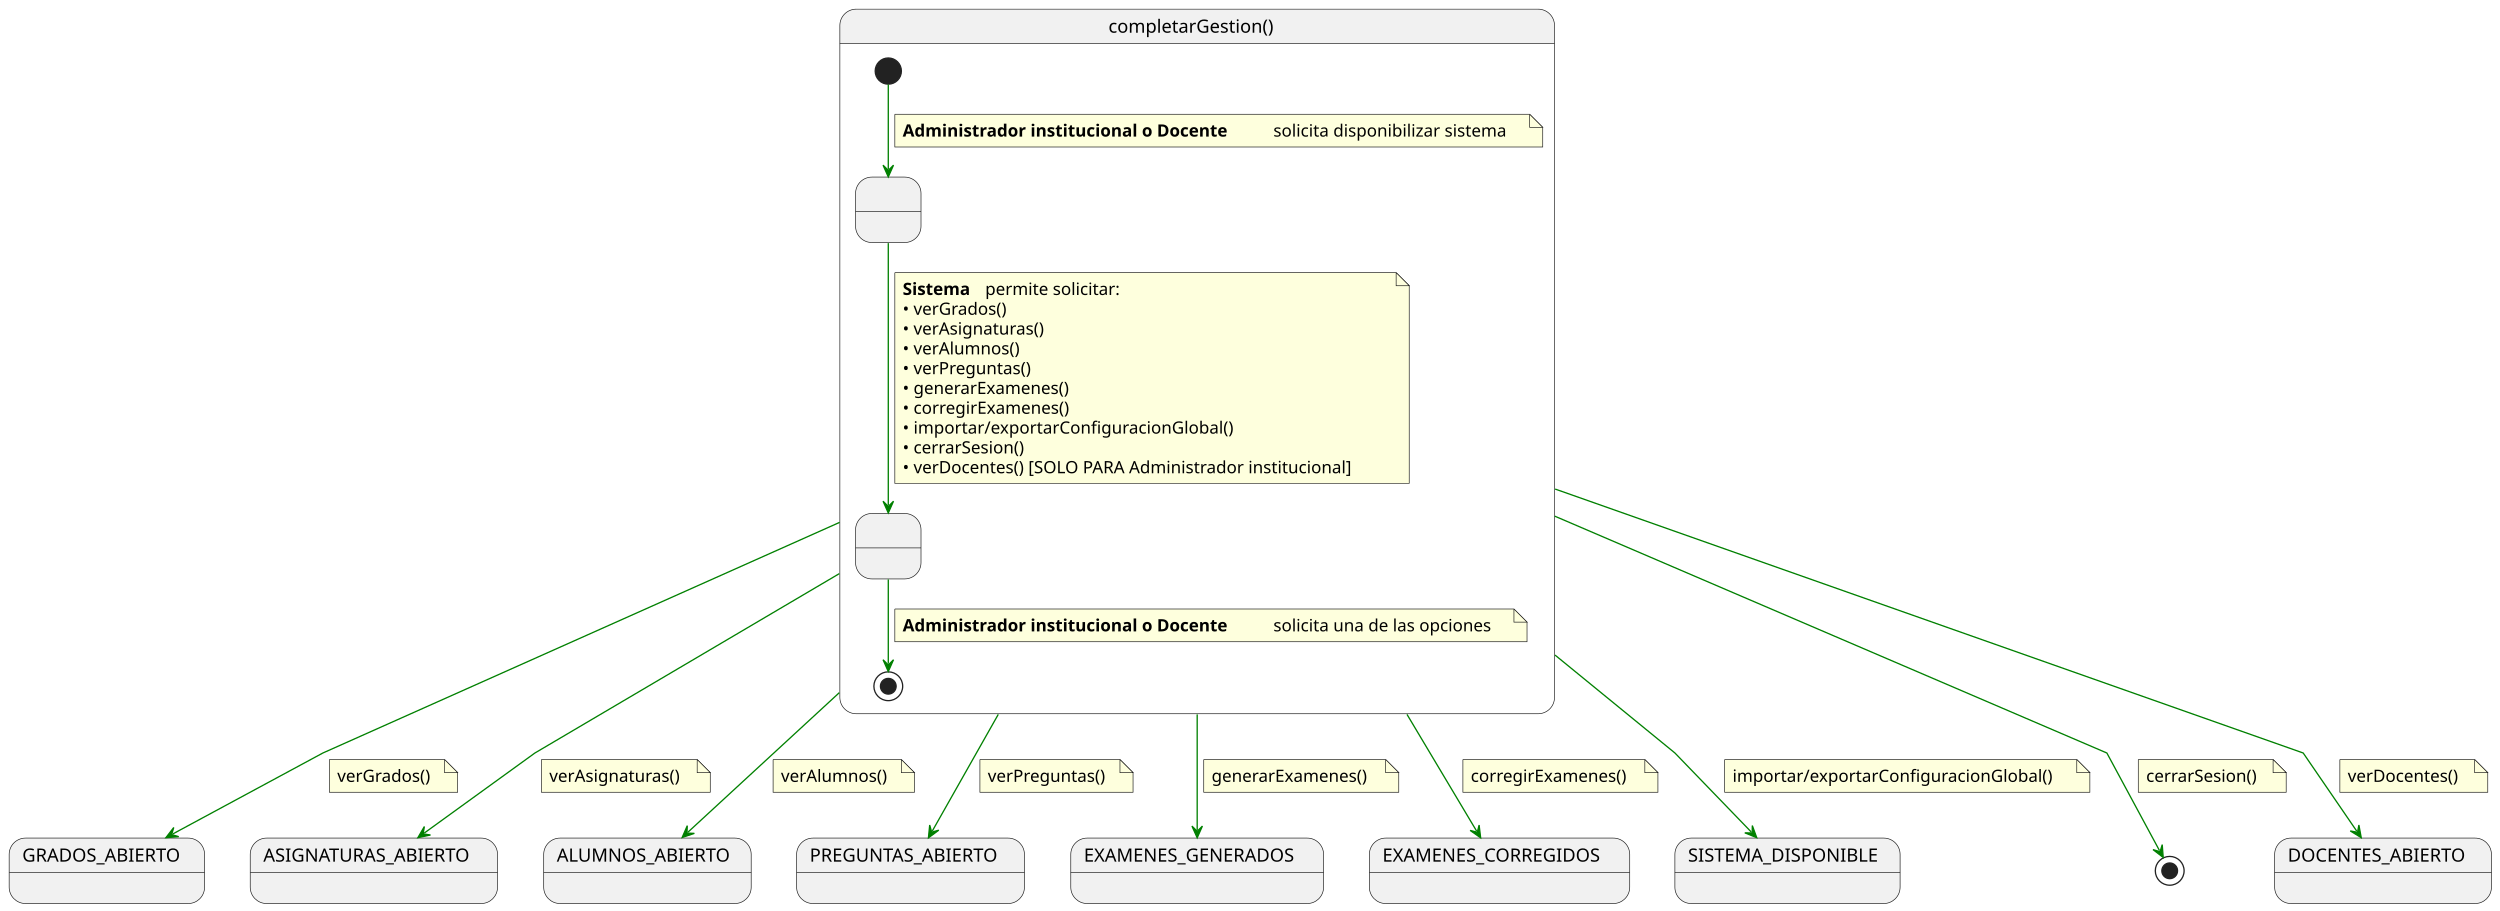
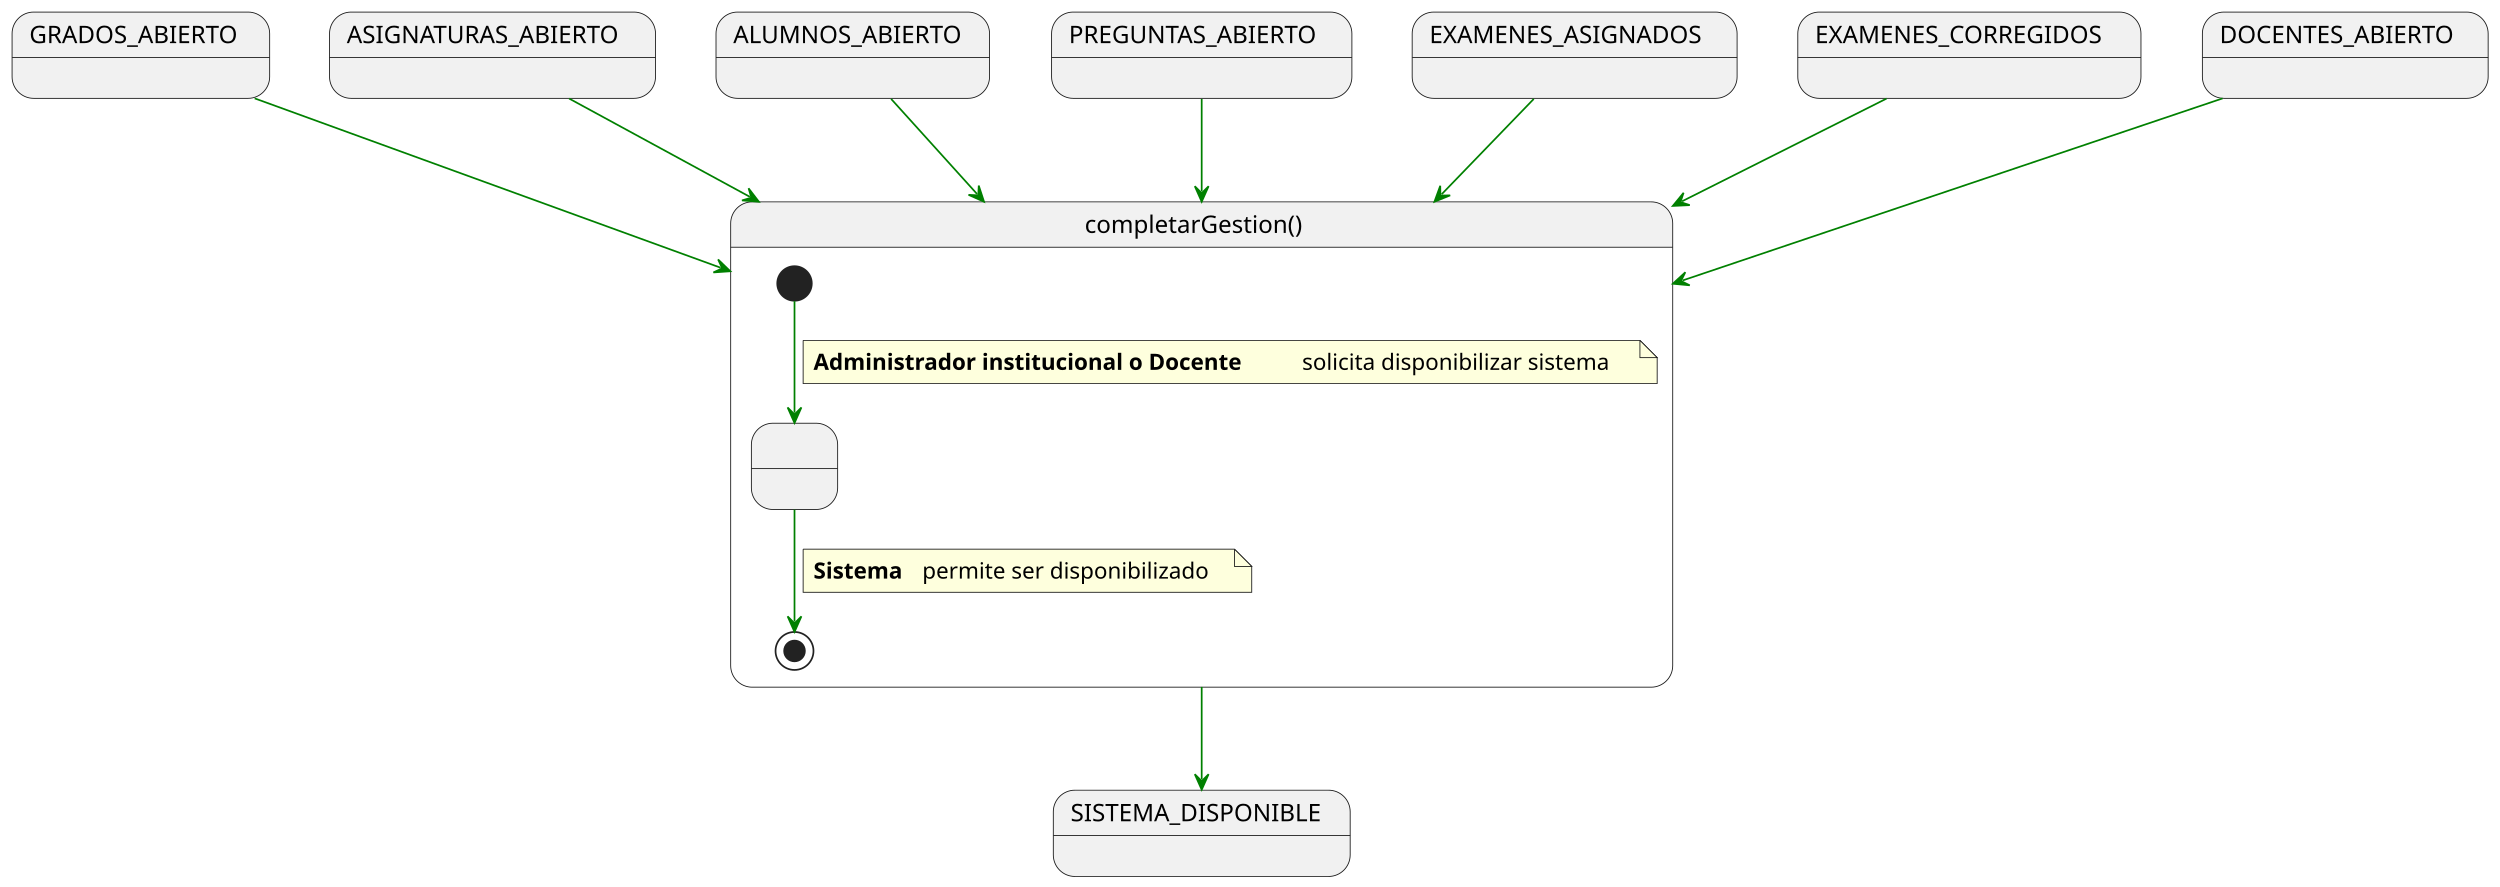
- <svg xmlns="http://www.w3.org/2000/svg" contentStyleType="text/css" data-diagram-type="STATE" height="696px" preserveAspectRatio="none" style="width:1910px;height:696px;background:#FFFFFF;" version="1.1" viewBox="0 0 1910 696" width="1910px" zoomAndPan="magnify">
+ <svg xmlns="http://www.w3.org/2000/svg" contentStyleType="text/css" data-diagram-type="STATE" height="514px" preserveAspectRatio="none" style="width:1449px;height:514px;background:#FFFFFF;" version="1.1" viewBox="0 0 1449 514" width="1449px" zoomAndPan="magnify">
  <defs />
  <g>
-     <path d="M654.15,7 L1175.15,7 A12.5,12.5 0 0 1 1187.65,19.5 L1187.65,33.297 L641.65,33.297 L641.65,19.5 A12.5,12.5 0 0 1 654.15,7" fill="#F1F1F1" />
-     <rect fill="none" height="538.297" rx="12.5" ry="12.5" style="stroke:#181818;stroke-width:0.5;" width="546" x="641.65" y="7" />
-     <line style="stroke:#181818;stroke-width:0.5;" x1="641.65" x2="1187.65" y1="33.297" y2="33.297" />
-     <text fill="#000000" font-family="sans-serif" font-size="14" lengthAdjust="spacing" textLength="135.611" x="846.844" y="24.995">completarGestion()</text>
+     <path d="M436,117 L957,117 A12.5,12.5 0 0 1 969.5,129.5 L969.5,143.297 L423.5,143.297 L423.5,129.5 A12.5,12.5 0 0 1 436,117" fill="#F1F1F1" />
+     <rect fill="none" height="281.297" rx="12.5" ry="12.5" style="stroke:#181818;stroke-width:0.5;" width="546" x="423.5" y="117" />
+     <line style="stroke:#181818;stroke-width:0.5;" x1="423.5" x2="969.5" y1="143.297" y2="143.297" />
+     <text fill="#000000" font-family="sans-serif" font-size="14" lengthAdjust="spacing" textLength="135.611" x="628.694" y="134.995">completarGestion()</text>
    <g id="completarGestion.PresentandoOpciones">
-       <rect fill="#F1F1F1" height="50" rx="12.5" ry="12.5" style="stroke:#181818;stroke-width:0.5;" width="50" x="653.65" y="135.297" />
-       <line style="stroke:#181818;stroke-width:0.5;" x1="653.65" x2="703.65" y1="161.594" y2="161.594" />
-       <text fill="#000000" font-family="sans-serif" font-size="14" lengthAdjust="spacing" textLength="4.45" x="676.425" y="153.292"> </text>
+       <rect fill="#F1F1F1" height="50" rx="12.5" ry="12.5" style="stroke:#181818;stroke-width:0.5;" width="50" x="435.5" y="245.297" />
+       <line style="stroke:#181818;stroke-width:0.5;" x1="435.5" x2="485.5" y1="271.594" y2="271.594" />
+       <text fill="#000000" font-family="sans-serif" font-size="14" lengthAdjust="spacing" textLength="4.45" x="458.275" y="263.292"> </text>
    </g>
-     <g id="completarGestion.EsperandoSeleccion">
-       <rect fill="#F1F1F1" height="50" rx="12.5" ry="12.5" style="stroke:#181818;stroke-width:0.5;" width="50" x="653.65" y="392.297" />
-       <line style="stroke:#181818;stroke-width:0.5;" x1="653.65" x2="703.65" y1="418.594" y2="418.594" />
-       <text fill="#000000" font-family="sans-serif" font-size="14" lengthAdjust="spacing" textLength="4.45" x="676.425" y="410.292"> </text>
+     <ellipse cx="460.5" cy="164.297" fill="#222222" rx="10" ry="10" style="stroke:#222222;stroke-width:1;" />
+     <ellipse cx="460.5" cy="377.297" fill="none" rx="11" ry="11" style="stroke:#222222;stroke-width:1;" />
+     <ellipse cx="460.5" cy="377.297" fill="#222222" rx="6" ry="6" style="stroke:#222222;stroke-width:1;" />
+     <g class="link" data-entity-1=".start.completarGestion" data-entity-2="PresentandoOpciones" data-source-line="7" data-uid="lnk3" id="link_.start.completarGestion_PresentandoOpciones">
+       <path d="M460.5,174.527 C460.5,190.237 460.5,216.657 460.5,239.167" fill="none" id="*start*completarGestion-to-PresentandoOpciones" style="stroke:#008000;stroke-width:1;" />
+       <polygon fill="#008000" points="460.5,245.167,464.5,236.167,460.5,240.167,456.5,236.167,460.5,245.167" style="stroke:#008000;stroke-width:1;" />
+       <path d="M465.5,197.297 L465.5,222.297 L960.5,222.297 L960.5,207.297 L950.5,197.297 L465.5,197.297" fill="#FEFFDD" style="stroke:#181818;stroke-width:0.5;" />
+       <path d="M950.5,197.297 L950.5,207.297 L960.5,207.297 L950.5,197.297" fill="#FEFFDD" style="stroke:#181818;stroke-width:0.5;" />
+       <text fill="#000000" font-family="sans-serif" font-size="13" font-weight="bold" lengthAdjust="spacing" textLength="279.068" x="471.5" y="214.364">Administrador institucional o Docente</text>
+       <text fill="#000000" font-family="sans-serif" font-size="13" lengthAdjust="spacing" textLength="190.836" x="754.701" y="214.364">solicita disponibilizar sistema</text>
    </g>
-     <ellipse cx="678.65" cy="54.297" fill="#222222" rx="10" ry="10" style="stroke:#222222;stroke-width:1;" />
-     <ellipse cx="678.65" cy="524.297" fill="none" rx="11" ry="11" style="stroke:#222222;stroke-width:1;" />
-     <ellipse cx="678.65" cy="524.297" fill="#222222" rx="6" ry="6" style="stroke:#222222;stroke-width:1;" />
-     <g class="link" data-entity-1=".start.completarGestion" data-entity-2="PresentandoOpciones" data-source-line="8" data-uid="lnk3" id="link_.start.completarGestion_PresentandoOpciones">
-       <path d="M678.65,64.527 C678.65,80.237 678.65,106.657 678.65,129.167" fill="none" id="*start*completarGestion-to-PresentandoOpciones" style="stroke:#008000;stroke-width:1;" />
-       <polygon fill="#008000" points="678.65,135.167,682.65,126.167,678.65,130.167,674.65,126.167,678.65,135.167" style="stroke:#008000;stroke-width:1;" />
-       <path d="M683.65,87.297 L683.65,112.297 L1178.65,112.297 L1178.65,97.297 L1168.65,87.297 L683.65,87.297" fill="#FEFFDD" style="stroke:#181818;stroke-width:0.5;" />
-       <path d="M1168.65,87.297 L1168.65,97.297 L1178.65,97.297 L1168.65,87.297" fill="#FEFFDD" style="stroke:#181818;stroke-width:0.5;" />
-       <text fill="#000000" font-family="sans-serif" font-size="13" font-weight="bold" lengthAdjust="spacing" textLength="279.068" x="689.65" y="104.364">Administrador institucional o Docente</text>
-       <text fill="#000000" font-family="sans-serif" font-size="13" lengthAdjust="spacing" textLength="190.836" x="972.851" y="104.364">solicita disponibilizar sistema</text>
-     </g>
-     <g class="link" data-entity-1="PresentandoOpciones" data-entity-2="EsperandoSeleccion" data-source-line="13" data-uid="lnk4" id="link_PresentandoOpciones_EsperandoSeleccion">
-       <path d="M678.65,185.747 C678.65,234.487 678.65,337.237 678.65,385.917" fill="none" id="PresentandoOpciones-to-EsperandoSeleccion" style="stroke:#008000;stroke-width:1;" />
-       <polygon fill="#008000" points="678.65,391.917,682.65,382.917,678.65,386.917,674.65,382.917,678.65,391.917" style="stroke:#008000;stroke-width:1;" />
-       <path d="M683.65,208.297 L683.65,369.297 L1076.65,369.297 L1076.65,218.297 L1066.65,208.297 L683.65,208.297" fill="#FEFFDD" style="stroke:#181818;stroke-width:0.5;" />
-       <path d="M1066.65,208.297 L1066.65,218.297 L1076.65,218.297 L1066.65,208.297" fill="#FEFFDD" style="stroke:#181818;stroke-width:0.5;" />
-       <text fill="#000000" font-family="sans-serif" font-size="13" font-weight="bold" lengthAdjust="spacing" textLength="58.906" x="689.65" y="225.364">Sistema</text>
-       <text fill="#000000" font-family="sans-serif" font-size="13" lengthAdjust="spacing" textLength="110.595" x="752.689" y="225.364">permite solicitar:</text>
-       <text fill="#000000" font-family="sans-serif" font-size="13" lengthAdjust="spacing" textLength="89.343" x="689.65" y="240.497">• verGrados()</text>
-       <text fill="#000000" font-family="sans-serif" font-size="13" lengthAdjust="spacing" textLength="120.136" x="689.65" y="255.629">• verAsignaturas()</text>
-       <text fill="#000000" font-family="sans-serif" font-size="13" lengthAdjust="spacing" textLength="99.353" x="689.65" y="270.762">• verAlumnos()</text>
-       <text fill="#000000" font-family="sans-serif" font-size="13" lengthAdjust="spacing" textLength="108.729" x="689.65" y="285.895">• verPreguntas()</text>
-       <text fill="#000000" font-family="sans-serif" font-size="13" lengthAdjust="spacing" textLength="140.632" x="689.65" y="301.028">• generarExamenes()</text>
-       <text fill="#000000" font-family="sans-serif" font-size="13" lengthAdjust="spacing" textLength="140.486" x="689.65" y="316.161">• corregirExamenes()</text>
-       <text fill="#000000" font-family="sans-serif" font-size="13" lengthAdjust="spacing" textLength="269.89" x="689.65" y="331.293">• importar/exportarConfiguracionGlobal()</text>
-       <text fill="#000000" font-family="sans-serif" font-size="13" lengthAdjust="spacing" textLength="103.918" x="689.65" y="346.426">• cerrarSesion()</text>
-       <text fill="#000000" font-family="sans-serif" font-size="13" lengthAdjust="spacing" textLength="372.69" x="689.65" y="361.559">• verDocentes() [SOLO PARA Administrador institucional]</text>
-     </g>
-     <g class="link" data-entity-1="EsperandoSeleccion" data-entity-2=".end.completarGestion" data-source-line="27" data-uid="lnk6" id="link_EsperandoSeleccion_.end.completarGestion">
-       <path d="M678.65,442.647 C678.65,464.947 678.65,490.857 678.65,507.037" fill="none" id="EsperandoSeleccion-to-*end*completarGestion" style="stroke:#008000;stroke-width:1;" />
-       <polygon fill="#008000" points="678.65,513.037,682.65,504.037,678.65,508.037,674.65,504.037,678.65,513.037" style="stroke:#008000;stroke-width:1;" />
-       <path d="M683.65,465.297 L683.65,490.297 L1166.65,490.297 L1166.65,475.297 L1156.65,465.297 L683.65,465.297" fill="#FEFFDD" style="stroke:#181818;stroke-width:0.5;" />
-       <path d="M1156.65,465.297 L1156.65,475.297 L1166.65,475.297 L1156.65,465.297" fill="#FEFFDD" style="stroke:#181818;stroke-width:0.5;" />
-       <text fill="#000000" font-family="sans-serif" font-size="13" font-weight="bold" lengthAdjust="spacing" textLength="279.068" x="689.65" y="482.364">Administrador institucional o Docente</text>
-       <text fill="#000000" font-family="sans-serif" font-size="13" lengthAdjust="spacing" textLength="179.277" x="972.851" y="482.364">solicita una de las opciones</text>
+     <g class="link" data-entity-1="PresentandoOpciones" data-entity-2=".end.completarGestion" data-source-line="12" data-uid="lnk5" id="link_PresentandoOpciones_.end.completarGestion">
+       <path d="M460.5,295.387 C460.5,317.787 460.5,344.067 460.5,360.247" fill="none" id="PresentandoOpciones-to-*end*completarGestion" style="stroke:#008000;stroke-width:1;" />
+       <polygon fill="#008000" points="460.5,366.247,464.5,357.247,460.5,361.247,456.5,357.247,460.5,366.247" style="stroke:#008000;stroke-width:1;" />
+       <path d="M465.5,318.297 L465.5,343.297 L725.5,343.297 L725.5,328.297 L715.5,318.297 L465.5,318.297" fill="#FEFFDD" style="stroke:#181818;stroke-width:0.5;" />
+       <path d="M715.5,318.297 L715.5,328.297 L725.5,328.297 L715.5,318.297" fill="#FEFFDD" style="stroke:#181818;stroke-width:0.5;" />
+       <text fill="#000000" font-family="sans-serif" font-size="13" font-weight="bold" lengthAdjust="spacing" textLength="58.906" x="471.5" y="335.364">Sistema</text>
+       <text fill="#000000" font-family="sans-serif" font-size="13" lengthAdjust="spacing" textLength="176.122" x="534.539" y="335.364">permite ser disponibilizado</text>
    </g>
    <g id="GRADOS_ABIERTO">
-       <rect fill="#F1F1F1" height="50" rx="12.5" ry="12.5" style="stroke:#181818;stroke-width:0.5;" width="149.295" x="7" y="640.3" />
-       <line style="stroke:#181818;stroke-width:0.5;" x1="7" x2="156.295" y1="666.597" y2="666.597" />
-       <text fill="#000000" font-family="sans-serif" font-size="14" lengthAdjust="spacing" textLength="129.295" x="17" y="658.295">GRADOS_ABIERTO</text>
+       <rect fill="#F1F1F1" height="50" rx="12.5" ry="12.5" style="stroke:#181818;stroke-width:0.5;" width="149.295" x="7" y="7" />
+       <line style="stroke:#181818;stroke-width:0.5;" x1="7" x2="156.295" y1="33.297" y2="33.297" />
+       <text fill="#000000" font-family="sans-serif" font-size="14" lengthAdjust="spacing" textLength="129.295" x="17" y="24.995">GRADOS_ABIERTO</text>
    </g>
    <g id="ASIGNATURAS_ABIERTO">
-       <rect fill="#F1F1F1" height="50" rx="12.5" ry="12.5" style="stroke:#181818;stroke-width:0.5;" width="188.936" x="191.18" y="640.3" />
-       <line style="stroke:#181818;stroke-width:0.5;" x1="191.18" x2="380.116" y1="666.597" y2="666.597" />
-       <text fill="#000000" font-family="sans-serif" font-size="14" lengthAdjust="spacing" textLength="168.936" x="201.18" y="658.295">ASIGNATURAS_ABIERTO</text>
+       <rect fill="#F1F1F1" height="50" rx="12.5" ry="12.5" style="stroke:#181818;stroke-width:0.5;" width="188.936" x="191" y="7" />
+       <line style="stroke:#181818;stroke-width:0.5;" x1="191" x2="379.937" y1="33.297" y2="33.297" />
+       <text fill="#000000" font-family="sans-serif" font-size="14" lengthAdjust="spacing" textLength="168.936" x="201" y="24.995">ASIGNATURAS_ABIERTO</text>
    </g>
    <g id="ALUMNOS_ABIERTO">
-       <rect fill="#F1F1F1" height="50" rx="12.5" ry="12.5" style="stroke:#181818;stroke-width:0.5;" width="158.537" x="415.38" y="640.3" />
-       <line style="stroke:#181818;stroke-width:0.5;" x1="415.38" x2="573.917" y1="666.597" y2="666.597" />
-       <text fill="#000000" font-family="sans-serif" font-size="14" lengthAdjust="spacing" textLength="138.537" x="425.38" y="658.295">ALUMNOS_ABIERTO</text>
+       <rect fill="#F1F1F1" height="50" rx="12.5" ry="12.5" style="stroke:#181818;stroke-width:0.5;" width="158.537" x="415" y="7" />
+       <line style="stroke:#181818;stroke-width:0.5;" x1="415" x2="573.537" y1="33.297" y2="33.297" />
+       <text fill="#000000" font-family="sans-serif" font-size="14" lengthAdjust="spacing" textLength="138.537" x="425" y="24.995">ALUMNOS_ABIERTO</text>
    </g>
    <g id="PREGUNTAS_ABIERTO">
-       <rect fill="#F1F1F1" height="50" rx="12.5" ry="12.5" style="stroke:#181818;stroke-width:0.5;" width="174.055" x="608.62" y="640.3" />
-       <line style="stroke:#181818;stroke-width:0.5;" x1="608.62" x2="782.675" y1="666.597" y2="666.597" />
-       <text fill="#000000" font-family="sans-serif" font-size="14" lengthAdjust="spacing" textLength="154.055" x="618.62" y="658.295">PREGUNTAS_ABIERTO</text>
+       <rect fill="#F1F1F1" height="50" rx="12.5" ry="12.5" style="stroke:#181818;stroke-width:0.5;" width="174.055" x="609.5" y="7" />
+       <line style="stroke:#181818;stroke-width:0.5;" x1="609.5" x2="783.555" y1="33.297" y2="33.297" />
+       <text fill="#000000" font-family="sans-serif" font-size="14" lengthAdjust="spacing" textLength="154.055" x="619.5" y="24.995">PREGUNTAS_ABIERTO</text>
    </g>
-     <g id="EXAMENES_GENERADOS">
-       <rect fill="#F1F1F1" height="50" rx="12.5" ry="12.5" style="stroke:#181818;stroke-width:0.5;" width="193.148" x="818.07" y="640.3" />
-       <line style="stroke:#181818;stroke-width:0.5;" x1="818.07" x2="1011.217" y1="666.597" y2="666.597" />
-       <text fill="#000000" font-family="sans-serif" font-size="14" lengthAdjust="spacing" textLength="173.148" x="828.07" y="658.295">EXAMENES_GENERADOS</text>
+     <g id="EXAMENES_ASIGNADOS">
+       <rect fill="#F1F1F1" height="50" rx="12.5" ry="12.5" style="stroke:#181818;stroke-width:0.5;" width="188.321" x="818.5" y="7" />
+       <line style="stroke:#181818;stroke-width:0.5;" x1="818.5" x2="1006.821" y1="33.297" y2="33.297" />
+       <text fill="#000000" font-family="sans-serif" font-size="14" lengthAdjust="spacing" textLength="168.321" x="828.5" y="24.995">EXAMENES_ASIGNADOS</text>
    </g>
    <g id="EXAMENES_CORREGIDOS">
-       <rect fill="#F1F1F1" height="50" rx="12.5" ry="12.5" style="stroke:#181818;stroke-width:0.5;" width="198.903" x="1046.2" y="640.3" />
-       <line style="stroke:#181818;stroke-width:0.5;" x1="1046.2" x2="1245.103" y1="666.597" y2="666.597" />
-       <text fill="#000000" font-family="sans-serif" font-size="14" lengthAdjust="spacing" textLength="178.903" x="1056.2" y="658.295">EXAMENES_CORREGIDOS</text>
+       <rect fill="#F1F1F1" height="50" rx="12.5" ry="12.5" style="stroke:#181818;stroke-width:0.5;" width="198.903" x="1042" y="7" />
+       <line style="stroke:#181818;stroke-width:0.5;" x1="1042" x2="1240.903" y1="33.297" y2="33.297" />
+       <text fill="#000000" font-family="sans-serif" font-size="14" lengthAdjust="spacing" textLength="178.903" x="1052" y="24.995">EXAMENES_CORREGIDOS</text>
+     </g>
+     <g id="DOCENTES_ABIERTO">
+       <rect fill="#F1F1F1" height="50" rx="12.5" ry="12.5" style="stroke:#181818;stroke-width:0.5;" width="165.633" x="1276.5" y="7" />
+       <line style="stroke:#181818;stroke-width:0.5;" x1="1276.5" x2="1442.133" y1="33.297" y2="33.297" />
+       <text fill="#000000" font-family="sans-serif" font-size="14" lengthAdjust="spacing" textLength="145.633" x="1286.5" y="24.995">DOCENTES_ABIERTO</text>
    </g>
    <g id="SISTEMA_DISPONIBLE">
-       <rect fill="#F1F1F1" height="50" rx="12.5" ry="12.5" style="stroke:#181818;stroke-width:0.5;" width="172.065" x="1279.61" y="640.3" />
-       <line style="stroke:#181818;stroke-width:0.5;" x1="1279.61" x2="1451.675" y1="666.597" y2="666.597" />
-       <text fill="#000000" font-family="sans-serif" font-size="14" lengthAdjust="spacing" textLength="152.065" x="1289.61" y="658.295">SISTEMA_DISPONIBLE</text>
+       <rect fill="#F1F1F1" height="50" rx="12.5" ry="12.5" style="stroke:#181818;stroke-width:0.5;" width="172.065" x="610.5" y="458" />
+       <line style="stroke:#181818;stroke-width:0.5;" x1="610.5" x2="782.565" y1="484.297" y2="484.297" />
+       <text fill="#000000" font-family="sans-serif" font-size="14" lengthAdjust="spacing" textLength="152.065" x="620.5" y="475.995">SISTEMA_DISPONIBLE</text>
    </g>
-     <ellipse cx="1657.65" cy="665.3" fill="none" rx="11" ry="11" style="stroke:#222222;stroke-width:1;" />
-     <ellipse cx="1657.65" cy="665.3" fill="#222222" rx="6" ry="6" style="stroke:#222222;stroke-width:1;" />
-     <g id="DOCENTES_ABIERTO">
-       <rect fill="#F1F1F1" height="50" rx="12.5" ry="12.5" style="stroke:#181818;stroke-width:0.5;" width="165.633" x="1737.83" y="640.3" />
-       <line style="stroke:#181818;stroke-width:0.5;" x1="1737.83" x2="1903.463" y1="666.597" y2="666.597" />
-       <text fill="#000000" font-family="sans-serif" font-size="14" lengthAdjust="spacing" textLength="145.633" x="1747.83" y="658.295">DOCENTES_ABIERTO</text>
+     <g class="link" data-entity-1="GRADOS_ABIERTO" data-entity-2="completarGestion" data-source-line="19" data-uid="lnk7" id="link_GRADOS_ABIERTO_completarGestion">
+       <path d="M147.61,57.02 C214.15,81.21 315.641,118.09 417.661,155.17" fill="none" id="GRADOS_ABIERTO-to-completarGestion" style="stroke:#008000;stroke-width:1;" />
+       <polygon fill="#008000" points="423.3,157.22,416.208,150.386,418.601,155.512,413.475,157.905,423.3,157.22" style="stroke:#008000;stroke-width:1;" />
    </g>
-     <g class="link" data-entity-1="completarGestion" data-entity-2="GRADOS_ABIERTO" data-source-line="34" data-uid="lnk8" id="link_completarGestion_GRADOS_ABIERTO">
-       <path d="M641.5,399.07 C456.91,481.45 246.65,575.3 246.65,575.3 C246.65,575.3 180.871,610.782 132.011,637.132" fill="none" id="completarGestion-to-GRADOS_ABIERTO" style="stroke:#008000;stroke-width:1;" />
-       <polygon fill="#008000" points="126.73,639.98,136.55,639.229,131.131,637.607,132.753,632.187,126.73,639.98" style="stroke:#008000;stroke-width:1;" />
-       <path d="M251.65,580.3 L251.65,605.3 L349.65,605.3 L349.65,590.3 L339.65,580.3 L251.65,580.3" fill="#FEFFDD" style="stroke:#181818;stroke-width:0.5;" />
-       <path d="M339.65,580.3 L339.65,590.3 L349.65,590.3 L339.65,580.3" fill="#FEFFDD" style="stroke:#181818;stroke-width:0.5;" />
-       <text fill="#000000" font-family="sans-serif" font-size="13" lengthAdjust="spacing" textLength="77.543" x="257.65" y="597.367">verGrados()</text>
+     <g class="link" data-entity-1="ASIGNATURAS_ABIERTO" data-entity-2="completarGestion" data-source-line="21" data-uid="lnk9" id="link_ASIGNATURAS_ABIERTO_completarGestion">
+       <path d="M329.87,57.13 C358.21,72.54 392.219,91.033 434.599,114.083" fill="none" id="ASIGNATURAS_ABIERTO-to-completarGestion" style="stroke:#008000;stroke-width:1;" />
+       <polygon fill="#008000" points="439.87,116.95,433.875,109.136,435.478,114.561,430.053,116.164,439.87,116.95" style="stroke:#008000;stroke-width:1;" />
    </g>
-     <g class="link" data-entity-1="completarGestion" data-entity-2="ASIGNATURAS_ABIERTO" data-source-line="39" data-uid="lnk10" id="link_completarGestion_ASIGNATURAS_ABIERTO">
-       <path d="M641.28,438.22 C521.92,508.55 408.65,575.3 408.65,575.3 C408.65,575.3 360.541,610.113 324.121,636.463" fill="none" id="completarGestion-to-ASIGNATURAS_ABIERTO" style="stroke:#008000;stroke-width:1;" />
-       <polygon fill="#008000" points="319.26,639.98,328.896,637.945,323.311,637.049,324.207,631.464,319.26,639.98" style="stroke:#008000;stroke-width:1;" />
-       <path d="M413.65,580.3 L413.65,605.3 L542.65,605.3 L542.65,590.3 L532.65,580.3 L413.65,580.3" fill="#FEFFDD" style="stroke:#181818;stroke-width:0.5;" />
-       <path d="M532.65,580.3 L532.65,590.3 L542.65,590.3 L532.65,580.3" fill="#FEFFDD" style="stroke:#181818;stroke-width:0.5;" />
-       <text fill="#000000" font-family="sans-serif" font-size="13" lengthAdjust="spacing" textLength="108.335" x="419.65" y="597.367">verAsignaturas()</text>
+     <g class="link" data-entity-1="ALUMNOS_ABIERTO" data-entity-2="completarGestion" data-source-line="23" data-uid="lnk11" id="link_ALUMNOS_ABIERTO_completarGestion">
+       <path d="M516.5,57.34 C530.41,72.73 545.608,89.537 566.328,112.477" fill="none" id="ALUMNOS_ABIERTO-to-completarGestion" style="stroke:#008000;stroke-width:1;" />
+       <polygon fill="#008000" points="570.35,116.93,567.286,107.57,566.999,113.219,561.349,112.932,570.35,116.93" style="stroke:#008000;stroke-width:1;" />
    </g>
-     <g class="link" data-entity-1="completarGestion" data-entity-2="ALUMNOS_ABIERTO" data-source-line="44" data-uid="lnk12" id="link_completarGestion_ALUMNOS_ABIERTO">
-       <path d="M641.25,529.17 C591.98,574.58 552.252,611.204 525.582,635.784" fill="none" id="completarGestion-to-ALUMNOS_ABIERTO" style="stroke:#008000;stroke-width:1;" />
-       <polygon fill="#008000" points="521.17,639.85,530.499,636.692,524.847,636.462,525.077,630.809,521.17,639.85" style="stroke:#008000;stroke-width:1;" />
-       <path d="M590.65,580.3 L590.65,605.3 L698.65,605.3 L698.65,590.3 L688.65,580.3 L590.65,580.3" fill="#FEFFDD" style="stroke:#181818;stroke-width:0.5;" />
-       <path d="M688.65,580.3 L688.65,590.3 L698.65,590.3 L688.65,580.3" fill="#FEFFDD" style="stroke:#181818;stroke-width:0.5;" />
-       <text fill="#000000" font-family="sans-serif" font-size="13" lengthAdjust="spacing" textLength="87.553" x="596.65" y="597.367">verAlumnos()</text>
+     <g class="link" data-entity-1="PREGUNTAS_ABIERTO" data-entity-2="completarGestion" data-source-line="25" data-uid="lnk13" id="link_PREGUNTAS_ABIERTO_completarGestion">
+       <path d="M696.5,57.34 C696.5,72.73 696.5,87.99 696.5,110.93" fill="none" id="PREGUNTAS_ABIERTO-to-completarGestion" style="stroke:#008000;stroke-width:1;" />
+       <polygon fill="#008000" points="696.5,116.93,700.5,107.93,696.5,111.93,692.5,107.93,696.5,116.93" style="stroke:#008000;stroke-width:1;" />
    </g>
-     <g class="link" data-entity-1="completarGestion" data-entity-2="PREGUNTAS_ABIERTO" data-source-line="49" data-uid="lnk14" id="link_completarGestion_PREGUNTAS_ABIERTO">
-       <path d="M762.69,545.78 C740.76,584.56 724.464,613.358 712.284,634.888" fill="none" id="completarGestion-to-PREGUNTAS_ABIERTO" style="stroke:#008000;stroke-width:1;" />
-       <polygon fill="#008000" points="709.33,640.11,717.243,634.246,711.792,635.758,710.28,630.307,709.33,640.11" style="stroke:#008000;stroke-width:1;" />
-       <path d="M748.65,580.3 L748.65,605.3 L865.65,605.3 L865.65,590.3 L855.65,580.3 L748.65,580.3" fill="#FEFFDD" style="stroke:#181818;stroke-width:0.5;" />
-       <path d="M855.65,580.3 L855.65,590.3 L865.65,590.3 L855.65,580.3" fill="#FEFFDD" style="stroke:#181818;stroke-width:0.5;" />
-       <text fill="#000000" font-family="sans-serif" font-size="13" lengthAdjust="spacing" textLength="96.929" x="754.65" y="597.367">verPreguntas()</text>
+     <g class="link" data-entity-1="EXAMENES_ASIGNADOS" data-entity-2="completarGestion" data-source-line="27" data-uid="lnk15" id="link_EXAMENES_ASIGNADOS_completarGestion">
+       <path d="M888.97,57.34 C874.1,72.73 857.719,89.675 835.559,112.615" fill="none" id="EXAMENES_ASIGNADOS-to-completarGestion" style="stroke:#008000;stroke-width:1;" />
+       <polygon fill="#008000" points="831.39,116.93,840.52,113.236,834.864,113.334,834.766,107.678,831.39,116.93" style="stroke:#008000;stroke-width:1;" />
    </g>
-     <g class="link" data-entity-1="completarGestion" data-entity-2="EXAMENES_GENERADOS" data-source-line="54" data-uid="lnk16" id="link_completarGestion_EXAMENES_GENERADOS">
-       <path d="M914.65,545.78 C914.65,584.56 914.65,612.58 914.65,634.11" fill="none" id="completarGestion-to-EXAMENES_GENERADOS" style="stroke:#008000;stroke-width:1;" />
-       <polygon fill="#008000" points="914.65,640.11,918.65,631.11,914.65,635.11,910.65,631.11,914.65,640.11" style="stroke:#008000;stroke-width:1;" />
-       <path d="M919.65,580.3 L919.65,605.3 L1068.65,605.3 L1068.65,590.3 L1058.65,580.3 L919.65,580.3" fill="#FEFFDD" style="stroke:#181818;stroke-width:0.5;" />
-       <path d="M1058.65,580.3 L1058.65,590.3 L1068.65,590.3 L1058.65,580.3" fill="#FEFFDD" style="stroke:#181818;stroke-width:0.5;" />
-       <text fill="#000000" font-family="sans-serif" font-size="13" lengthAdjust="spacing" textLength="128.832" x="925.65" y="597.367">generarExamenes()</text>
+     <g class="link" data-entity-1="EXAMENES_CORREGIDOS" data-entity-2="completarGestion" data-source-line="29" data-uid="lnk17" id="link_EXAMENES_CORREGIDOS_completarGestion">
+       <path d="M1093.45,57.13 C1061.71,73.07 1022.632,92.697 974.912,116.667" fill="none" id="EXAMENES_CORREGIDOS-to-completarGestion" style="stroke:#008000;stroke-width:1;" />
+       <polygon fill="#008000" points="969.55,119.36,979.388,118.895,974.018,117.116,975.797,111.746,969.55,119.36" style="stroke:#008000;stroke-width:1;" />
    </g>
-     <g class="link" data-entity-1="completarGestion" data-entity-2="EXAMENES_CORREGIDOS" data-source-line="59" data-uid="lnk18" id="link_completarGestion_EXAMENES_CORREGIDOS">
-       <path d="M1074.93,545.78 C1098.07,584.56 1115.295,613.428 1128.145,634.958" fill="none" id="completarGestion-to-EXAMENES_CORREGIDOS" style="stroke:#008000;stroke-width:1;" />
-       <polygon fill="#008000" points="1131.22,640.11,1130.042,630.332,1128.658,635.817,1123.173,634.432,1131.22,640.11" style="stroke:#008000;stroke-width:1;" />
-       <path d="M1117.65,580.3 L1117.65,605.3 L1266.65,605.3 L1266.65,590.3 L1256.65,580.3 L1117.65,580.3" fill="#FEFFDD" style="stroke:#181818;stroke-width:0.5;" />
-       <path d="M1256.65,580.3 L1256.65,590.3 L1266.65,590.3 L1256.65,580.3" fill="#FEFFDD" style="stroke:#181818;stroke-width:0.5;" />
-       <text fill="#000000" font-family="sans-serif" font-size="13" lengthAdjust="spacing" textLength="128.686" x="1123.65" y="597.367">corregirExamenes()</text>
+     <g class="link" data-entity-1="DOCENTES_ABIERTO" data-entity-2="completarGestion" data-source-line="31" data-uid="lnk19" id="link_DOCENTES_ABIERTO_completarGestion">
+       <path d="M1288.23,57.02 C1211.81,82.79 1091.426,123.363 975.255,162.533" fill="none" id="DOCENTES_ABIERTO-to-completarGestion" style="stroke:#008000;stroke-width:1;" />
+       <polygon fill="#008000" points="969.57,164.45,979.376,165.365,974.308,162.852,976.82,157.784,969.57,164.45" style="stroke:#008000;stroke-width:1;" />
    </g>
-     <g class="link" data-entity-1="completarGestion" data-entity-2="SISTEMA_DISPONIBLE" data-source-line="64" data-uid="lnk20" id="link_completarGestion_SISTEMA_DISPONIBLE">
-       <path d="M1188.01,500.45 C1240.58,543.39 1279.65,575.3 1279.65,575.3 C1279.65,575.3 1312.51,609.316 1337.98,635.666" fill="none" id="completarGestion-to-SISTEMA_DISPONIBLE" style="stroke:#008000;stroke-width:1;" />
-       <polygon fill="#008000" points="1342.15,639.98,1338.771,630.729,1338.675,636.385,1333.019,636.289,1342.15,639.98" style="stroke:#008000;stroke-width:1;" />
-       <path d="M1317.65,580.3 L1317.65,605.3 L1596.65,605.3 L1596.65,590.3 L1586.65,580.3 L1317.65,580.3" fill="#FEFFDD" style="stroke:#181818;stroke-width:0.5;" />
-       <path d="M1586.65,580.3 L1586.65,590.3 L1596.65,590.3 L1586.65,580.3" fill="#FEFFDD" style="stroke:#181818;stroke-width:0.5;" />
-       <text fill="#000000" font-family="sans-serif" font-size="13" lengthAdjust="spacing" textLength="258.089" x="1323.65" y="597.367">importar/exportarConfiguracionGlobal()</text>
-     </g>
-     <g class="link" data-entity-1="completarGestion" data-entity-2=".end." data-source-line="69" data-uid="lnk22" id="link_completarGestion_.end.">
-       <path d="M1187.83,394.35 C1382.43,477.83 1609.65,575.3 1609.65,575.3 C1609.65,575.3 1637.583,627.089 1649.843,649.829" fill="none" id="completarGestion-to-*end*" style="stroke:#008000;stroke-width:1;" />
-       <polygon fill="#008000" points="1652.69,655.11,1651.94,645.29,1650.317,650.709,1644.898,649.086,1652.69,655.11" style="stroke:#008000;stroke-width:1;" />
-       <path d="M1633.65,580.3 L1633.65,605.3 L1746.65,605.3 L1746.65,590.3 L1736.65,580.3 L1633.65,580.3" fill="#FEFFDD" style="stroke:#181818;stroke-width:0.5;" />
-       <path d="M1736.65,580.3 L1736.65,590.3 L1746.65,590.3 L1736.65,580.3" fill="#FEFFDD" style="stroke:#181818;stroke-width:0.5;" />
-       <text fill="#000000" font-family="sans-serif" font-size="13" lengthAdjust="spacing" textLength="92.117" x="1639.65" y="597.367">cerrarSesion()</text>
-     </g>
-     <g class="link" data-entity-1="completarGestion" data-entity-2="DOCENTES_ABIERTO" data-source-line="74" data-uid="lnk24" id="link_completarGestion_DOCENTES_ABIERTO">
-       <path d="M1188.12,373.64 C1434.96,460.74 1759.65,575.3 1759.65,575.3 C1759.65,575.3 1782.528,608.681 1800.588,635.031" fill="none" id="completarGestion-to-DOCENTES_ABIERTO" style="stroke:#008000;stroke-width:1;" />
-       <polygon fill="#008000" points="1803.98,639.98,1802.191,630.295,1801.153,635.856,1795.592,634.818,1803.98,639.98" style="stroke:#008000;stroke-width:1;" />
-       <path d="M1787.65,580.3 L1787.65,605.3 L1900.65,605.3 L1900.65,590.3 L1890.65,580.3 L1787.65,580.3" fill="#FEFFDD" style="stroke:#181818;stroke-width:0.5;" />
-       <path d="M1890.65,580.3 L1890.65,590.3 L1900.65,590.3 L1890.65,580.3" fill="#FEFFDD" style="stroke:#181818;stroke-width:0.5;" />
-       <text fill="#000000" font-family="sans-serif" font-size="13" lengthAdjust="spacing" textLength="92.397" x="1793.65" y="597.367">verDocentes()</text>
+     <g class="link" data-entity-1="completarGestion" data-entity-2="SISTEMA_DISPONIBLE" data-source-line="33" data-uid="lnk21" id="link_completarGestion_SISTEMA_DISPONIBLE">
+       <path d="M696.5,398.14 C696.5,421.08 696.5,436.35 696.5,451.73" fill="none" id="completarGestion-to-SISTEMA_DISPONIBLE" style="stroke:#008000;stroke-width:1;" />
+       <polygon fill="#008000" points="696.5,457.73,700.5,448.73,696.5,452.73,692.5,448.73,696.5,457.73" style="stroke:#008000;stroke-width:1;" />
    </g>
  </g>
</svg>
